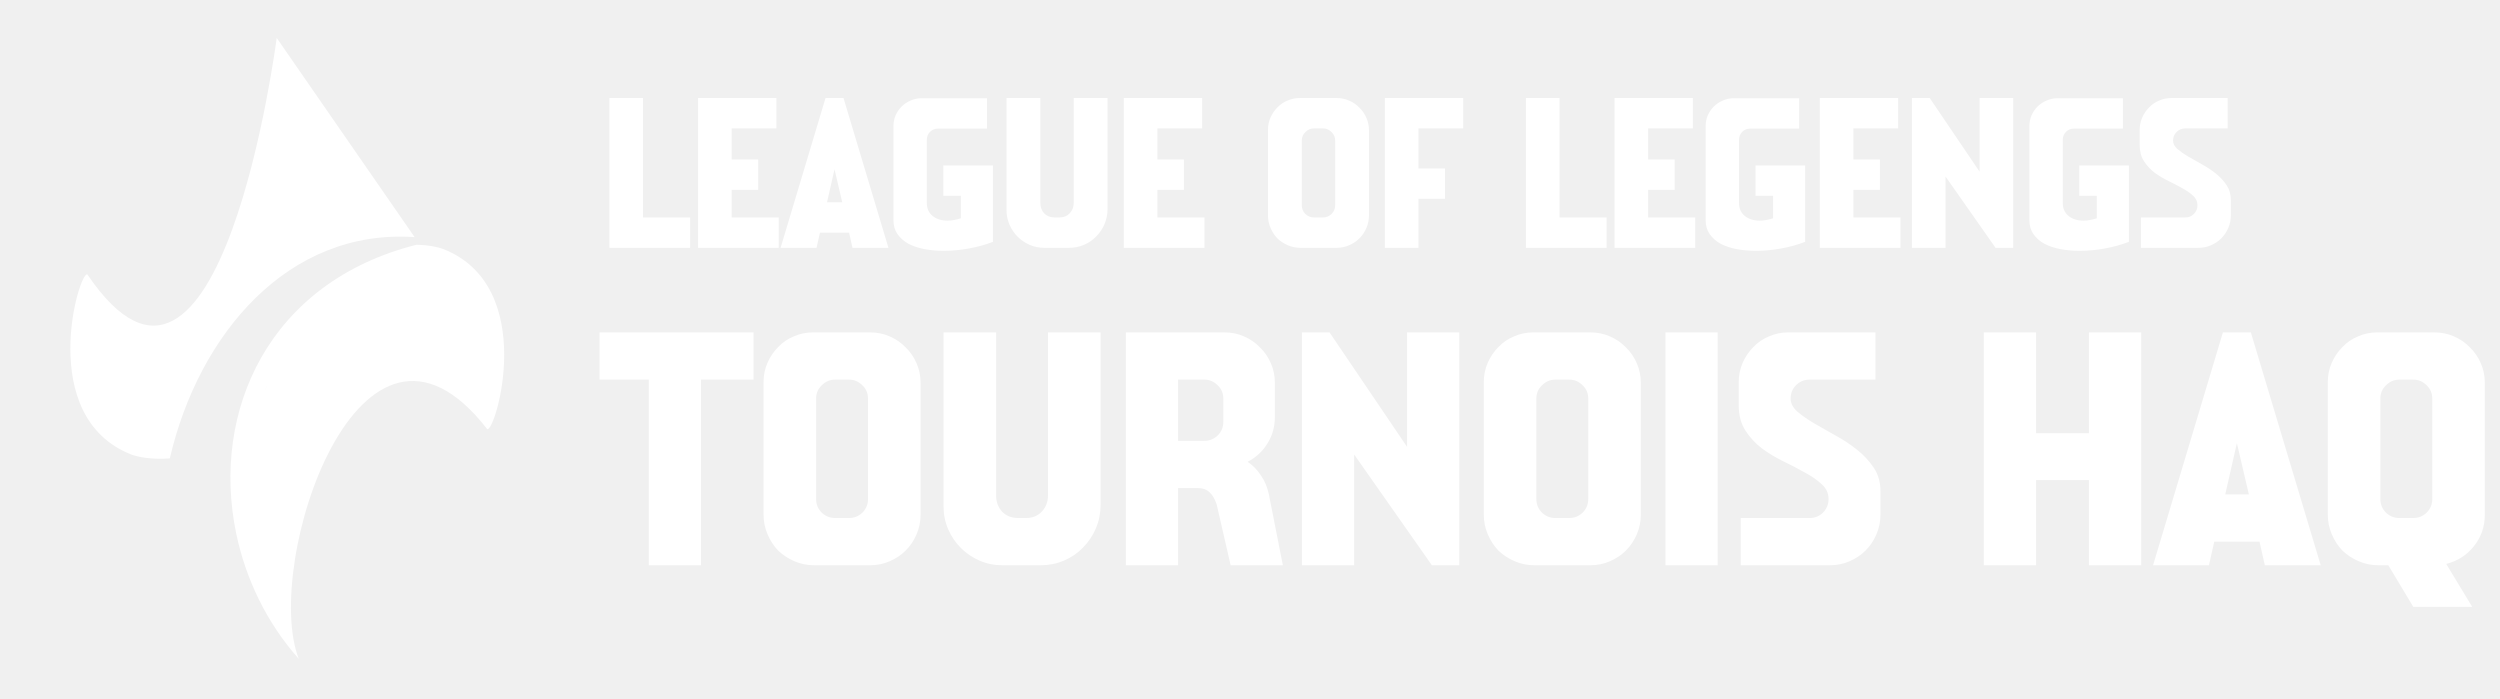
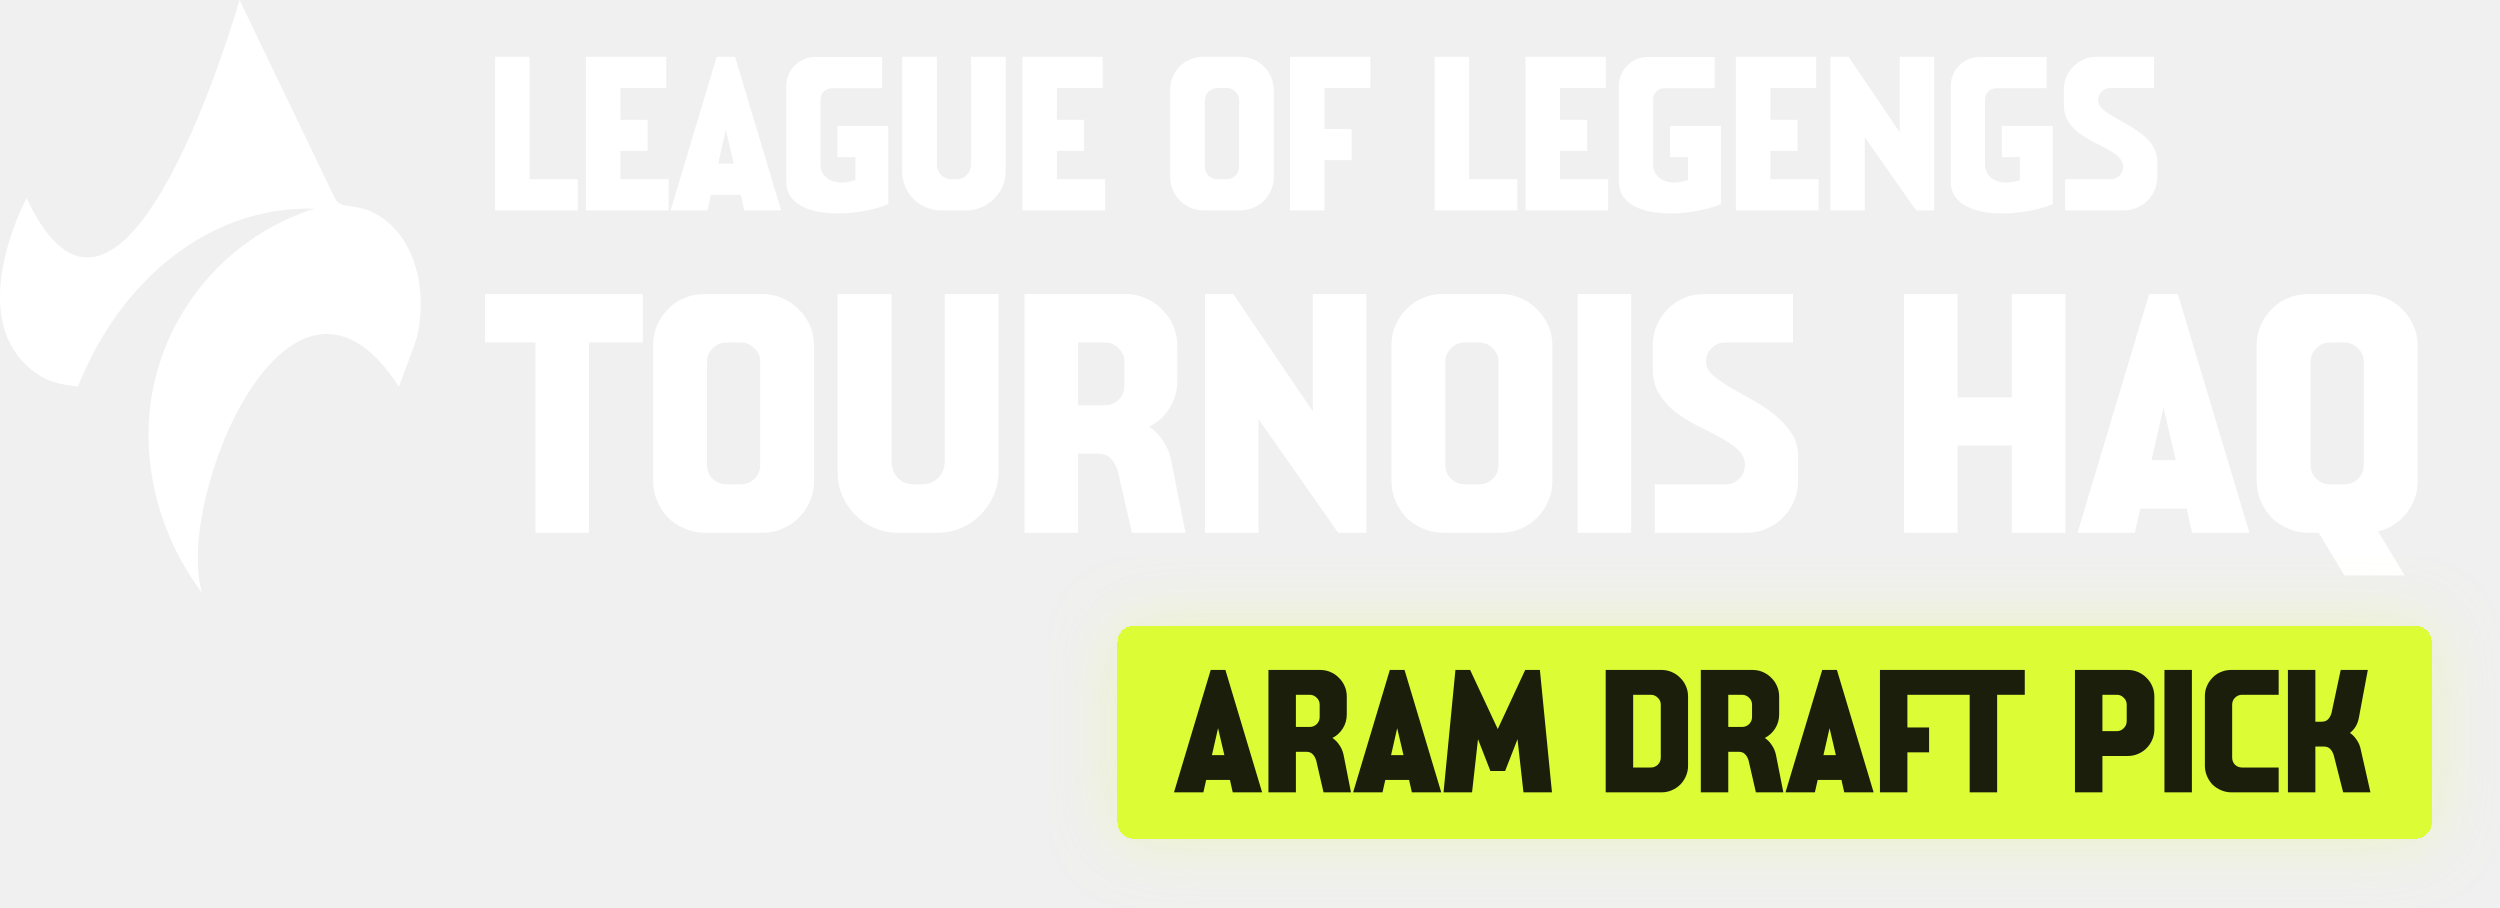
- <svg xmlns="http://www.w3.org/2000/svg" width="938" height="262" viewBox="0 0 938 262" fill="none">
-   <path d="M155.57 88.975L103.82 14.225C103.82 14.225 82.812 176.762 32.759 102.945C29.634 101.746 13.444 156.356 49.195 170.508C51.592 171.451 56.954 172.519 63.72 171.985C74.523 125.377 108.125 85.688 155.587 88.971L155.57 88.975Z" fill="white" />
-   <path d="M166.375 93.464C164.53 92.733 160.904 91.921 156.245 91.836C100.893 105.821 79.095 154.204 88.618 200.141C92.143 217.125 100.076 233.739 112.091 247.187C98.31 211.76 135.164 99.539 182.811 161.027C185.936 162.226 202.126 107.615 166.375 93.464ZM99.082 146.866C99.624 145.946 100.139 144.997 100.65 144.032C100.144 145.014 99.628 145.963 99.082 146.866ZM100.985 143.365C101.286 142.78 101.566 142.183 101.862 141.58C101.587 142.195 101.286 142.78 100.985 143.365ZM108.598 125.343C108.895 124.74 109.17 124.126 109.476 123.558C109.175 124.143 108.895 124.74 108.598 125.343ZM109.811 122.891C110.317 121.909 110.854 120.972 111.374 120.04C110.849 120.955 110.317 121.909 109.811 122.891Z" fill="white" />
-   <path d="M241.264 81.585H258.93V92.988H228.656V36.778H241.264V81.585ZM274.513 81.585H292.18V92.988H261.906V36.778H291.296V48.18H274.513V59.824H284.471V71.227H274.513V81.585ZM316.484 36.778L333.347 92.988H319.856L318.572 87.287H307.651L306.366 92.988H292.875L309.739 36.778H316.484ZM316.002 75.884L313.111 63.518L310.301 75.884H316.002ZM353.929 73.475V62.072H372.558V90.74C369.775 91.811 366.777 92.64 363.565 93.229C360.353 93.818 357.194 94.112 354.089 94.112C351.573 94.112 349.164 93.898 346.862 93.47C344.614 93.042 342.606 92.373 340.839 91.463C339.126 90.499 337.761 89.294 336.744 87.849C335.727 86.404 335.218 84.637 335.218 82.549V47.377C335.218 45.932 335.486 44.567 336.021 43.282C336.61 41.997 337.36 40.9 338.27 39.99C339.233 39.026 340.358 38.276 341.643 37.741C342.927 37.152 344.292 36.858 345.738 36.858H370.31V48.261H351.921C350.743 48.261 349.753 48.662 348.95 49.465C348.147 50.268 347.745 51.258 347.745 52.436V76.125C347.745 78.213 348.468 79.846 349.914 81.023C351.359 82.201 353.233 82.79 355.535 82.79C356.98 82.79 358.64 82.496 360.513 81.907V73.475H353.929ZM402.858 36.778H415.545V78.454C415.545 80.434 415.17 82.308 414.421 84.075C413.672 85.841 412.628 87.394 411.289 88.732C410.004 90.071 408.479 91.115 406.712 91.864C404.945 92.614 403.072 92.988 401.091 92.988H391.856C389.876 92.988 388.029 92.614 386.316 91.864C384.603 91.115 383.104 90.097 381.819 88.813C380.534 87.528 379.517 86.029 378.767 84.316C378.018 82.603 377.643 80.756 377.643 78.775V36.778H390.331V76.125C390.331 77.677 390.812 78.989 391.776 80.06C392.793 81.077 394.078 81.585 395.631 81.585H397.558C399.11 81.585 400.368 81.077 401.332 80.06C402.349 78.989 402.858 77.677 402.858 76.125V36.778ZM434.253 81.585H451.919V92.988H421.646V36.778H451.036V48.18H434.253V59.824H444.21V71.227H434.253V81.585ZM501.438 36.778C503.151 36.778 504.73 37.099 506.176 37.741C507.675 38.383 508.959 39.267 510.03 40.391C511.154 41.462 512.038 42.747 512.68 44.245C513.322 45.691 513.644 47.27 513.644 48.983V80.782C513.644 82.442 513.322 84.021 512.68 85.52C512.038 87.019 511.154 88.331 510.03 89.455C508.959 90.526 507.675 91.382 506.176 92.025C504.73 92.667 503.151 92.988 501.438 92.988H487.947C486.288 92.988 484.709 92.667 483.21 92.025C481.711 91.382 480.399 90.526 479.275 89.455C478.204 88.331 477.348 87.019 476.705 85.52C476.063 84.021 475.742 82.442 475.742 80.782V48.742C475.742 47.083 476.063 45.53 476.705 44.085C477.348 42.639 478.204 41.382 479.275 40.311C480.345 39.187 481.604 38.33 483.049 37.741C484.494 37.099 486.047 36.778 487.706 36.778H501.438ZM500.956 52.757C500.956 51.473 500.501 50.402 499.591 49.545C498.681 48.635 497.61 48.18 496.379 48.18H493.006C491.775 48.18 490.704 48.635 489.794 49.545C488.884 50.402 488.429 51.473 488.429 52.757V77.008C488.429 78.293 488.884 79.391 489.794 80.301C490.704 81.157 491.775 81.585 493.006 81.585H496.379C497.61 81.585 498.681 81.157 499.591 80.301C500.501 79.391 500.956 78.293 500.956 77.008V52.757ZM519.591 36.778H548.981V48.18H532.198V63.197H542.156V74.599H532.198V92.988H519.591V36.778ZM585.131 81.585H602.797V92.988H572.524V36.778H585.131V81.585ZM618.381 81.585H636.047V92.988H605.773V36.778H635.164V48.18H618.381V59.824H628.338V71.227H618.381V81.585ZM658.665 73.475V62.072H677.295V90.74C674.511 91.811 671.513 92.64 668.301 93.229C665.089 93.818 661.93 94.112 658.825 94.112C656.309 94.112 653.9 93.898 651.598 93.47C649.35 93.042 647.342 92.373 645.576 91.463C643.863 90.499 642.498 89.294 641.48 87.849C640.463 86.404 639.955 84.637 639.955 82.549V47.377C639.955 45.932 640.222 44.567 640.758 43.282C641.347 41.997 642.096 40.9 643.006 39.99C643.97 39.026 645.094 38.276 646.379 37.741C647.664 37.152 649.029 36.858 650.474 36.858H675.046V48.261H656.657C655.48 48.261 654.489 48.662 653.686 49.465C652.883 50.268 652.482 51.258 652.482 52.436V76.125C652.482 78.213 653.204 79.846 654.65 81.023C656.095 82.201 657.969 82.79 660.271 82.79C661.716 82.79 663.376 82.496 665.25 81.907V73.475H658.665ZM695.388 81.585H713.054V92.988H682.781V36.778H712.171V48.18H695.388V59.824H705.346V71.227H695.388V81.585ZM742.739 36.778H755.346V92.988H748.681V92.908L729.971 66.248V92.988H717.364V36.778H724.029L742.739 64.401V36.778ZM780.136 73.475V62.072H798.766V90.74C795.982 91.811 792.984 92.64 789.772 93.229C786.56 93.818 783.402 94.112 780.297 94.112C777.78 94.112 775.371 93.898 773.069 93.47C770.821 93.042 768.814 92.373 767.047 91.463C765.334 90.499 763.969 89.294 762.952 87.849C761.934 86.404 761.426 84.637 761.426 82.549V47.377C761.426 45.932 761.694 44.567 762.229 43.282C762.818 41.997 763.567 40.9 764.477 39.99C765.441 39.026 766.565 38.276 767.85 37.741C769.135 37.152 770.5 36.858 771.945 36.858H796.517V48.261H778.128C776.951 48.261 775.96 48.662 775.157 49.465C774.354 50.268 773.953 51.258 773.953 52.436V76.125C773.953 78.213 774.676 79.846 776.121 81.023C777.566 82.201 779.44 82.79 781.742 82.79C783.187 82.79 784.847 82.496 786.721 81.907V73.475H780.136ZM815.334 52.757C815.334 53.882 815.869 54.926 816.94 55.889C818.01 56.799 819.349 57.736 820.955 58.7C822.561 59.61 824.301 60.6 826.174 61.671C828.048 62.688 829.788 63.839 831.394 65.124C833 66.409 834.338 67.854 835.409 69.46C836.48 71.066 837.015 72.94 837.015 75.081V80.782C837.015 82.442 836.694 84.021 836.051 85.52C835.409 87.019 834.526 88.331 833.401 89.455C832.331 90.526 831.046 91.382 829.547 92.025C828.101 92.667 826.522 92.988 824.809 92.988H803.288V81.585H819.911C821.196 81.585 822.266 81.157 823.123 80.301C824.033 79.391 824.488 78.293 824.488 77.008C824.488 75.617 823.953 74.439 822.882 73.475C821.811 72.458 820.473 71.521 818.867 70.665C817.261 69.754 815.521 68.844 813.647 67.934C811.774 67.024 810.034 65.98 808.428 64.803C806.822 63.571 805.483 62.126 804.413 60.466C803.342 58.807 802.807 56.773 802.807 54.364V48.742C802.807 47.083 803.128 45.53 803.77 44.085C804.413 42.639 805.269 41.382 806.34 40.311C807.411 39.187 808.669 38.33 810.114 37.741C811.559 37.099 813.112 36.778 814.771 36.778H835.81V48.18H819.911C818.626 48.18 817.528 48.635 816.618 49.545C815.762 50.402 815.334 51.473 815.334 52.757Z" fill="white" />
-   <path d="M224.945 124.712H282.735V142.436H263.014V212.084H243.418V142.436H224.945V124.712ZM326.428 124.712C329.091 124.712 331.545 125.212 333.792 126.21C336.122 127.209 338.119 128.582 339.783 130.329C341.531 131.993 342.904 133.99 343.902 136.32C344.901 138.567 345.4 141.022 345.4 143.684V193.112C345.4 195.691 344.901 198.146 343.902 200.476C342.904 202.806 341.531 204.845 339.783 206.592C338.119 208.256 336.122 209.588 333.792 210.586C331.545 211.585 329.091 212.084 326.428 212.084H305.459C302.879 212.084 300.424 211.585 298.094 210.586C295.765 209.588 293.726 208.256 291.978 206.592C290.314 204.845 288.983 202.806 287.984 200.476C286.986 198.146 286.487 195.691 286.487 193.112V143.31C286.487 140.73 286.986 138.317 287.984 136.071C288.983 133.824 290.314 131.868 291.978 130.204C293.643 128.457 295.598 127.125 297.845 126.21C300.092 125.212 302.505 124.712 305.084 124.712H326.428ZM325.679 149.551C325.679 147.554 324.972 145.89 323.557 144.558C322.142 143.144 320.478 142.436 318.564 142.436H313.322C311.408 142.436 309.744 143.144 308.329 144.558C306.915 145.89 306.208 147.554 306.208 149.551V187.245C306.208 189.243 306.915 190.948 308.329 192.363C309.744 193.694 311.408 194.36 313.322 194.36H318.564C320.478 194.36 322.142 193.694 323.557 192.363C324.972 190.948 325.679 189.243 325.679 187.245V149.551ZM393.213 124.712H412.934V189.492C412.934 192.571 412.351 195.483 411.186 198.229C410.021 200.975 408.399 203.388 406.318 205.469C404.321 207.549 401.95 209.172 399.204 210.337C396.458 211.502 393.545 212.084 390.467 212.084H376.113C373.034 212.084 370.163 211.502 367.5 210.337C364.838 209.172 362.508 207.591 360.511 205.594C358.514 203.596 356.933 201.267 355.768 198.604C354.603 195.941 354.02 193.07 354.02 189.991V124.712H373.741V185.872C373.741 188.286 374.49 190.324 375.988 191.988C377.569 193.57 379.566 194.36 381.979 194.36H384.975C387.388 194.36 389.343 193.57 390.841 191.988C392.422 190.324 393.213 188.286 393.213 185.872V124.712ZM468.099 173.266C470.096 174.597 471.76 176.303 473.091 178.383C474.506 180.381 475.505 182.752 476.087 185.498L481.329 212.084H461.733L456.491 189.243C455.825 187.245 454.951 185.748 453.87 184.749C452.788 183.667 451.29 183.127 449.376 183.127H442.012V212.084H422.416V124.712H459.362C462.024 124.712 464.479 125.212 466.726 126.21C469.056 127.209 471.053 128.582 472.717 130.329C474.464 131.993 475.837 133.99 476.836 136.32C477.834 138.567 478.334 141.022 478.334 143.684V156.416C478.334 160.16 477.377 163.53 475.463 166.526C473.632 169.438 471.178 171.685 468.099 173.266ZM458.987 149.551C458.987 147.554 458.28 145.89 456.865 144.558C455.451 143.144 453.786 142.436 451.873 142.436H442.012V165.403H451.873C453.786 165.403 455.451 164.737 456.865 163.405C458.28 161.991 458.987 160.285 458.987 158.288V149.551ZM527.923 124.712H547.519V212.084H537.159V211.959L508.077 170.52V212.084H488.481V124.712H498.841L527.923 167.649V124.712ZM596.661 124.712C599.324 124.712 601.778 125.212 604.025 126.21C606.355 127.209 608.352 128.582 610.016 130.329C611.764 131.993 613.137 133.99 614.135 136.32C615.134 138.567 615.633 141.022 615.633 143.684V193.112C615.633 195.691 615.134 198.146 614.135 200.476C613.137 202.806 611.764 204.845 610.016 206.592C608.352 208.256 606.355 209.588 604.025 210.586C601.778 211.585 599.324 212.084 596.661 212.084H575.692C573.112 212.084 570.657 211.585 568.327 210.586C565.998 209.588 563.959 208.256 562.211 206.592C560.547 204.845 559.216 202.806 558.217 200.476C557.219 198.146 556.72 195.691 556.72 193.112V143.31C556.72 140.73 557.219 138.317 558.217 136.071C559.216 133.824 560.547 131.868 562.211 130.204C563.876 128.457 565.831 127.125 568.078 126.21C570.325 125.212 572.738 124.712 575.317 124.712H596.661ZM595.912 149.551C595.912 147.554 595.205 145.89 593.79 144.558C592.376 143.144 590.711 142.436 588.797 142.436H583.555C581.641 142.436 579.977 143.144 578.562 144.558C577.148 145.89 576.441 147.554 576.441 149.551V187.245C576.441 189.243 577.148 190.948 578.562 192.363C579.977 193.694 581.641 194.36 583.555 194.36H588.797C590.711 194.36 592.376 193.694 593.79 192.363C595.205 190.948 595.912 189.243 595.912 187.245V149.551ZM624.877 212.084V124.712H644.473V212.084H624.877ZM671.843 149.551C671.843 151.298 672.676 152.921 674.34 154.419C676.004 155.833 678.084 157.289 680.581 158.787C683.077 160.202 685.781 161.741 688.694 163.405C691.606 164.986 694.31 166.776 696.807 168.773C699.303 170.77 701.383 173.016 703.048 175.513C704.712 178.009 705.544 180.921 705.544 184.25V193.112C705.544 195.691 705.045 198.146 704.046 200.476C703.048 202.806 701.675 204.845 699.927 206.592C698.263 208.256 696.266 209.588 693.936 210.586C691.689 211.585 689.235 212.084 686.572 212.084H653.121V194.36H678.958C680.955 194.36 682.619 193.694 683.951 192.363C685.365 190.948 686.073 189.243 686.073 187.245C686.073 185.082 685.24 183.251 683.576 181.754C681.912 180.173 679.832 178.716 677.335 177.385C674.839 175.97 672.135 174.556 669.222 173.141C666.31 171.727 663.606 170.104 661.109 168.273C658.613 166.359 656.533 164.113 654.868 161.533C653.204 158.954 652.372 155.792 652.372 152.047V143.31C652.372 140.73 652.871 138.317 653.87 136.071C654.868 133.824 656.2 131.868 657.864 130.204C659.528 128.457 661.484 127.125 663.73 126.21C665.977 125.212 668.39 124.712 670.97 124.712H703.672V142.436H678.958C676.961 142.436 675.255 143.144 673.841 144.558C672.509 145.89 671.843 147.554 671.843 149.551ZM783.773 124.712H803.369V212.084H783.773V180.131H763.927V212.084H744.331V124.712H763.927V162.532H783.773V124.712ZM844.522 124.712L870.734 212.084H849.765L847.768 203.222H830.793L828.796 212.084H807.826L834.038 124.712H844.522ZM843.774 185.498L839.28 166.276L834.912 185.498H843.774ZM913.335 124.712C915.997 124.712 918.452 125.212 920.699 126.21C923.029 127.209 925.026 128.582 926.69 130.329C928.437 131.993 929.81 133.99 930.809 136.32C931.807 138.567 932.307 141.022 932.307 143.684V193.112C932.307 197.605 930.934 201.558 928.188 204.969C925.525 208.298 922.072 210.503 917.828 211.585L927.564 227.686H905.471L896.11 212.084H892.365C889.786 212.084 887.331 211.585 885.001 210.586C882.671 209.588 880.633 208.256 878.885 206.592C877.221 204.845 875.89 202.806 874.891 200.476C873.892 198.146 873.393 195.691 873.393 193.112V143.31C873.393 140.73 873.892 138.317 874.891 136.071C875.89 133.824 877.221 131.868 878.885 130.204C880.549 128.457 882.505 127.125 884.752 126.21C886.998 125.212 889.411 124.712 891.991 124.712H913.335ZM912.586 149.551C912.586 147.554 911.878 145.89 910.464 144.558C909.049 143.144 907.385 142.436 905.471 142.436H900.229C898.315 142.436 896.651 143.144 895.236 144.558C893.822 145.89 893.114 147.554 893.114 149.551V187.245C893.114 189.243 893.822 190.948 895.236 192.363C896.651 193.694 898.315 194.36 900.229 194.36H905.471C907.385 194.36 909.049 193.694 910.464 192.363C911.878 190.948 912.586 189.243 912.586 187.245V149.551Z" fill="white" />
+ <svg xmlns="http://www.w3.org/2000/svg" width="915" height="332" viewBox="0 0 915 332" fill="none">
+   <path d="M152.62 99.651C150.283 90.048 144.831 81.47 135.407 77.201C133.327 76.264 129.147 75.574 126.396 75.219C124.7 74.992 123.231 73.927 122.492 72.399L87.672 0C87.672 0 45.507 148.712 9.73 72.507C9.73 72.507 -15.557 119.558 15.399 137.975C17.469 139.208 22.27 140.982 28.57 141.466C43.782 102.777 76.66 75.189 115.039 76.402C112.496 77.151 110.021 78.098 107.586 79.133C81.826 90.077 62.739 112.547 56.469 140.105C50.416 166.686 57.692 195.348 73.929 217C63.715 182.57 106.216 79.892 145.985 141.515C145.985 141.515 152.097 125.601 152.718 122.861C154.375 115.564 154.503 107.272 152.649 99.641H152.63L152.62 99.651Z" fill="white" />
+   <path d="M193.819 20.789V65.597H211.486V77H181.212V20.789H193.819ZM227.069 55.238V65.597H244.735V77H214.462V20.789H243.852V32.192H227.069V43.836H237.026V55.238H227.069ZM262.294 20.789H269.039L285.903 77H272.412L271.127 71.299H260.206L258.922 77H245.431L262.294 20.789ZM262.856 59.896H268.558L265.667 47.529L262.856 59.896ZM313.069 57.487H306.484V46.084H325.114V74.752C319.573 76.92 312.828 78.124 306.645 78.124C296.527 78.124 287.774 74.832 287.774 66.561V31.389C287.774 25.607 292.512 20.869 298.294 20.869H322.866V32.272H304.477C302.148 32.272 300.301 34.119 300.301 36.448V60.137C300.301 64.312 303.593 66.802 308.09 66.802C309.616 66.802 311.302 66.481 313.069 65.918V57.487ZM355.413 60.137V20.789H368.101V62.465C368.101 70.496 361.597 77 353.647 77H344.412C336.543 77 330.199 70.656 330.199 62.787V20.789H342.886V60.137C342.886 63.188 345.135 65.597 348.186 65.597H350.113C353.165 65.597 355.413 63.188 355.413 60.137ZM386.809 55.238V65.597H404.475V77H374.201V20.789H403.591V32.192H386.809V43.836H396.766V55.238H386.809ZM453.994 20.789C460.739 20.789 466.199 26.25 466.199 32.995V64.794C466.199 71.54 460.739 77 453.994 77H440.503C433.758 77 428.297 71.54 428.297 64.794V32.754C428.297 26.169 433.677 20.789 440.262 20.789H453.994ZM453.512 61.02V36.769C453.512 34.2 451.424 32.192 448.935 32.192H445.562C443.073 32.192 440.985 34.2 440.985 36.769V61.02C440.985 63.59 443.073 65.597 445.562 65.597H448.935C451.424 65.597 453.512 63.59 453.512 61.02ZM472.147 77V20.789H501.537V32.192H484.754V47.208H494.711V58.611H484.754V77H472.147ZM537.687 20.789V65.597H555.353V77H525.079V20.789H537.687ZM570.936 55.238V65.597H588.603V77H558.329V20.789H587.719V32.192H570.936V43.836H580.894V55.238H570.936ZM617.805 57.487H611.221V46.084H629.85V74.752C624.31 76.92 617.564 78.124 611.381 78.124C601.263 78.124 592.51 74.832 592.51 66.561V31.389C592.51 25.607 597.248 20.869 603.03 20.869H627.602V32.272H609.213C606.884 32.272 605.037 34.119 605.037 36.448V60.137C605.037 64.312 608.33 66.802 612.827 66.802C614.352 66.802 616.039 66.481 617.805 65.918V57.487ZM647.944 55.238V65.597H665.61V77H635.337V20.789H664.727V32.192H647.944V43.836H657.901V55.238H647.944ZM695.295 48.413V20.789H707.902V77H701.237V76.92L682.527 50.26V77H669.919V20.789H676.584L695.295 48.413ZM739.276 57.487H732.692V46.084H751.321V74.752C745.781 76.92 739.035 78.124 732.852 78.124C722.734 78.124 713.981 74.832 713.981 66.561V31.389C713.981 25.607 718.719 20.869 724.501 20.869H749.073V32.272H730.684C728.355 32.272 726.508 34.119 726.508 36.448V60.137C726.508 64.312 729.801 66.802 734.298 66.802C735.823 66.802 737.51 66.481 739.276 65.918V57.487ZM767.889 36.769C767.889 43.434 789.571 46.325 789.571 59.093V64.794C789.571 71.54 784.11 77 777.365 77H755.844V65.597H772.466C775.036 65.597 777.044 63.59 777.044 61.02C777.044 52.749 755.362 52.669 755.362 38.375V32.754C755.362 26.169 760.742 20.789 767.327 20.789H788.366V32.192H772.466C769.897 32.192 767.889 34.2 767.889 36.769Z" fill="white" />
+   <path d="M177.501 107.628H235.291V125.352H215.57V195H195.974V125.352H177.501V107.628ZM278.984 107.628C281.646 107.628 284.101 108.128 286.348 109.126C288.678 110.125 290.675 111.498 292.339 113.245C294.086 114.909 295.459 116.906 296.458 119.236C297.456 121.483 297.956 123.938 297.956 126.6V176.028C297.956 178.607 297.456 181.062 296.458 183.392C295.459 185.722 294.086 187.761 292.339 189.508C290.675 191.172 288.678 192.504 286.348 193.502C284.101 194.501 281.646 195 278.984 195H258.014C255.435 195 252.98 194.501 250.65 193.502C248.32 192.504 246.282 191.172 244.534 189.508C242.87 187.761 241.539 185.722 240.54 183.392C239.541 181.062 239.042 178.607 239.042 176.028V126.226C239.042 123.646 239.541 121.233 240.54 118.987C241.539 116.74 242.87 114.784 244.534 113.12C246.198 111.373 248.154 110.041 250.401 109.126C252.647 108.128 255.06 107.628 257.64 107.628H278.984ZM278.235 132.467C278.235 130.47 277.527 128.806 276.113 127.474C274.698 126.06 273.034 125.352 271.12 125.352H265.878C263.964 125.352 262.3 126.06 260.885 127.474C259.471 128.806 258.763 130.47 258.763 132.467V170.161C258.763 172.159 259.471 173.864 260.885 175.279C262.3 176.61 263.964 177.276 265.878 177.276H271.12C273.034 177.276 274.698 176.61 276.113 175.279C277.527 173.864 278.235 172.159 278.235 170.161V132.467ZM345.768 107.628H365.489V172.408C365.489 175.487 364.907 178.399 363.742 181.145C362.577 183.891 360.954 186.304 358.874 188.385C356.877 190.465 354.505 192.088 351.759 193.253C349.014 194.418 346.101 195 343.022 195H328.668C325.59 195 322.719 194.418 320.056 193.253C317.393 192.088 315.063 190.507 313.066 188.51C311.069 186.512 309.488 184.183 308.323 181.52C307.158 178.857 306.576 175.986 306.576 172.907V107.628H326.297V168.788C326.297 171.202 327.046 173.24 328.544 174.905C330.125 176.486 332.122 177.276 334.535 177.276H337.53C339.943 177.276 341.899 176.486 343.397 174.905C344.978 173.24 345.768 171.202 345.768 168.788V107.628ZM420.654 156.182C422.651 157.513 424.316 159.219 425.647 161.299C427.062 163.297 428.06 165.668 428.643 168.414L433.885 195H414.289L409.046 172.159C408.381 170.161 407.507 168.664 406.425 167.665C405.344 166.583 403.846 166.043 401.932 166.043H394.568V195H374.971V107.628H411.917C414.58 107.628 417.035 108.128 419.281 109.126C421.611 110.125 423.608 111.498 425.273 113.245C427.02 114.909 428.393 116.906 429.392 119.236C430.39 121.483 430.889 123.938 430.889 126.6V139.332C430.889 143.076 429.932 146.446 428.019 149.442C426.188 152.354 423.733 154.601 420.654 156.182ZM411.543 132.467C411.543 130.47 410.835 128.806 409.421 127.474C408.006 126.06 406.342 125.352 404.428 125.352H394.568V148.319H404.428C406.342 148.319 408.006 147.653 409.421 146.321C410.835 144.907 411.543 143.201 411.543 141.204V132.467ZM480.479 107.628H500.075V195H489.715V194.875L460.633 153.436V195H441.037V107.628H451.396L480.479 150.565V107.628ZM549.217 107.628C551.879 107.628 554.334 108.128 556.581 109.126C558.911 110.125 560.908 111.498 562.572 113.245C564.319 114.909 565.692 116.906 566.691 119.236C567.689 121.483 568.189 123.938 568.189 126.6V176.028C568.189 178.607 567.689 181.062 566.691 183.392C565.692 185.722 564.319 187.761 562.572 189.508C560.908 191.172 558.911 192.504 556.581 193.502C554.334 194.501 551.879 195 549.217 195H528.247C525.668 195 523.213 194.501 520.883 193.502C518.553 192.504 516.515 191.172 514.767 189.508C513.103 187.761 511.772 185.722 510.773 183.392C509.774 181.062 509.275 178.607 509.275 176.028V126.226C509.275 123.646 509.774 121.233 510.773 118.987C511.772 116.74 513.103 114.784 514.767 113.12C516.431 111.373 518.387 110.041 520.634 109.126C522.88 108.128 525.293 107.628 527.873 107.628H549.217ZM548.468 132.467C548.468 130.47 547.76 128.806 546.346 127.474C544.931 126.06 543.267 125.352 541.353 125.352H536.111C534.197 125.352 532.533 126.06 531.118 127.474C529.704 128.806 528.996 130.47 528.996 132.467V170.161C528.996 172.159 529.704 173.864 531.118 175.279C532.533 176.61 534.197 177.276 536.111 177.276H541.353C543.267 177.276 544.931 176.61 546.346 175.279C547.76 173.864 548.468 172.159 548.468 170.161V132.467ZM577.433 195V107.628H597.029V195H577.433ZM624.399 132.467C624.399 134.214 625.231 135.837 626.895 137.335C628.56 138.749 630.64 140.205 633.136 141.703C635.633 143.118 638.337 144.657 641.249 146.321C644.162 147.902 646.866 149.692 649.362 151.689C651.859 153.686 653.939 155.932 655.603 158.429C657.268 160.925 658.1 163.837 658.1 167.166V176.028C658.1 178.607 657.6 181.062 656.602 183.392C655.603 185.722 654.23 187.761 652.483 189.508C650.819 191.172 648.822 192.504 646.492 193.502C644.245 194.501 641.79 195 639.127 195H605.677V177.276H631.514C633.511 177.276 635.175 176.61 636.506 175.279C637.921 173.864 638.628 172.159 638.628 170.161C638.628 167.998 637.796 166.167 636.132 164.67C634.468 163.089 632.387 161.632 629.891 160.301C627.395 158.886 624.69 157.472 621.778 156.057C618.866 154.643 616.161 153.02 613.665 151.189C611.169 149.275 609.088 147.029 607.424 144.449C605.76 141.87 604.928 138.708 604.928 134.963V126.226C604.928 123.646 605.427 121.233 606.426 118.987C607.424 116.74 608.755 114.784 610.42 113.12C612.084 111.373 614.039 110.041 616.286 109.126C618.533 108.128 620.946 107.628 623.525 107.628H656.227V125.352H631.514C629.517 125.352 627.811 126.06 626.396 127.474C625.065 128.806 624.399 130.47 624.399 132.467ZM736.328 107.628H755.925V195H736.328V163.047H716.483V195H696.886V107.628H716.483V145.448H736.328V107.628ZM797.078 107.628L823.29 195H802.32L800.323 186.138H783.348L781.351 195H760.382L786.594 107.628H797.078ZM796.329 168.414L791.836 149.192L787.467 168.414H796.329ZM865.89 107.628C868.553 107.628 871.008 108.128 873.254 109.126C875.584 110.125 877.581 111.498 879.246 113.245C880.993 114.909 882.366 116.906 883.365 119.236C884.363 121.483 884.862 123.938 884.862 126.6V176.028C884.862 180.521 883.489 184.474 880.743 187.885C878.081 191.214 874.627 193.419 870.384 194.501L880.119 210.602H858.027L848.665 195H844.921C842.341 195 839.887 194.501 837.557 193.502C835.227 192.504 833.188 191.172 831.441 189.508C829.777 187.761 828.445 185.722 827.447 183.392C826.448 181.062 825.949 178.607 825.949 176.028V126.226C825.949 123.646 826.448 121.233 827.447 118.987C828.445 116.74 829.777 114.784 831.441 113.12C833.105 111.373 835.06 110.041 837.307 109.126C839.554 108.128 841.967 107.628 844.547 107.628H865.89ZM865.141 132.467C865.141 130.47 864.434 128.806 863.019 127.474C861.605 126.06 859.941 125.352 858.027 125.352H852.784C850.871 125.352 849.206 126.06 847.792 127.474C846.377 128.806 845.67 130.47 845.67 132.467V170.161C845.67 172.159 846.377 173.864 847.792 175.279C849.206 176.61 850.871 177.276 852.784 177.276H858.027C859.941 177.276 861.605 176.61 863.019 175.279C864.434 173.864 865.141 172.159 865.141 170.161V132.467Z" fill="white" />
+   <g filter="url(#filter0_d_932_19)">
+     <rect x="409" y="229" width="481" height="78" rx="6" fill="#DCFC35" shape-rendering="crispEdges" />
+     <path d="M448.496 245.2L461.936 290H451.184L450.16 285.456H441.456L440.432 290H429.68L443.12 245.2H448.496ZM448.112 276.368L445.808 266.512L443.568 276.368H448.112ZM487.672 270.096C488.696 270.779 489.549 271.653 490.232 272.72C490.957 273.744 491.469 274.96 491.768 276.368L494.456 290H484.408L481.72 278.288C481.378 277.264 480.93 276.496 480.376 275.984C479.821 275.429 479.053 275.152 478.072 275.152H474.296V290H464.248V245.2H483.192C484.557 245.2 485.816 245.456 486.968 245.968C488.162 246.48 489.186 247.184 490.04 248.08C490.936 248.933 491.64 249.957 492.152 251.152C492.664 252.304 492.92 253.563 492.92 254.928V261.456C492.92 263.376 492.429 265.104 491.448 266.64C490.509 268.133 489.25 269.285 487.672 270.096ZM483 257.936C483 256.912 482.637 256.059 481.912 255.376C481.186 254.651 480.333 254.288 479.352 254.288H474.296V266.064H479.352C480.333 266.064 481.186 265.723 481.912 265.04C482.637 264.315 483 263.44 483 262.416V257.936ZM514.059 245.2L527.499 290H516.747L515.723 285.456H507.019L505.995 290H495.242L508.683 245.2H514.059ZM513.675 276.368L511.371 266.512L509.131 276.368H513.675ZM563.602 245.2L568.018 290H557.586L555.41 270.544L550.866 282.192H545.49L540.946 270.544L538.77 290H528.338L532.69 245.2H538.066L548.178 266.832L558.226 245.2H563.602ZM608.101 245.2C609.466 245.2 610.725 245.456 611.877 245.968C613.072 246.48 614.096 247.184 614.949 248.08C615.845 248.933 616.549 249.957 617.061 251.152C617.573 252.304 617.829 253.563 617.829 254.928V280.272C617.829 281.595 617.573 282.853 617.061 284.048C616.549 285.243 615.845 286.288 614.949 287.184C614.096 288.037 613.072 288.72 611.877 289.232C610.725 289.744 609.466 290 608.101 290H587.685V245.2H608.101ZM607.845 257.936C607.845 256.912 607.482 256.059 606.757 255.376C606.032 254.651 605.178 254.288 604.197 254.288H597.733V280.912H604.197C605.178 280.912 606.032 280.571 606.757 279.888C607.482 279.163 607.845 278.288 607.845 277.264V257.936ZM645.922 270.096C646.946 270.779 647.799 271.653 648.482 272.72C649.207 273.744 649.719 274.96 650.018 276.368L652.706 290H642.658L639.97 278.288C639.628 277.264 639.18 276.496 638.626 275.984C638.071 275.429 637.303 275.152 636.322 275.152H632.546V290H622.498V245.2H641.442C642.807 245.2 644.066 245.456 645.218 245.968C646.412 246.48 647.436 247.184 648.29 248.08C649.186 248.933 649.89 249.957 650.402 251.152C650.914 252.304 651.17 253.563 651.17 254.928V261.456C651.17 263.376 650.679 265.104 649.698 266.64C648.759 268.133 647.5 269.285 645.922 270.096ZM641.25 257.936C641.25 256.912 640.887 256.059 640.162 255.376C639.436 254.651 638.583 254.288 637.602 254.288H632.546V266.064H637.602C638.583 266.064 639.436 265.723 640.162 265.04C640.887 264.315 641.25 263.44 641.25 262.416V257.936ZM672.309 245.2L685.749 290H674.997L673.973 285.456H665.269L664.245 290H653.492L666.933 245.2H672.309ZM671.925 276.368L669.621 266.512L667.381 276.368H671.925ZM688.06 245.2H711.484V254.288H698.108V266.256H706.044V275.344H698.108V290H688.06V245.2ZM711.431 245.2H741.064V254.288H730.952V290H720.904V254.288H711.431V245.2ZM778.763 245.2C780.128 245.2 781.387 245.456 782.539 245.968C783.734 246.48 784.758 247.184 785.611 248.08C786.507 248.933 787.211 249.957 787.723 251.152C788.235 252.304 788.491 253.563 788.491 254.928V266.96C788.491 268.283 788.235 269.541 787.723 270.736C787.211 271.931 786.507 272.976 785.611 273.872C784.758 274.725 783.734 275.408 782.539 275.92C781.387 276.432 780.128 276.688 778.763 276.688H769.483V290H759.435V245.2H778.763ZM778.379 257.936C778.379 256.912 778.016 256.059 777.291 255.376C776.608 254.651 775.755 254.288 774.731 254.288H769.483V267.6H774.731C775.755 267.6 776.608 267.237 777.291 266.512C778.016 265.787 778.379 264.933 778.379 263.952V257.936ZM792.185 290V245.2H802.233V290H792.185ZM806.987 254.736C806.987 253.413 807.243 252.176 807.755 251.024C808.267 249.872 808.95 248.869 809.803 248.016C810.656 247.12 811.659 246.437 812.811 245.968C813.963 245.456 815.2 245.2 816.523 245.2H833.995V254.288H820.619C819.595 254.288 818.72 254.651 817.995 255.376C817.312 256.059 816.971 256.912 816.971 257.936V277.264C816.971 278.288 817.312 279.163 817.995 279.888C818.72 280.571 819.595 280.912 820.619 280.912H833.995V290H816.715C815.392 290 814.134 289.744 812.939 289.232C811.744 288.72 810.699 288.037 809.803 287.184C808.95 286.288 808.267 285.243 807.755 284.048C807.243 282.853 806.987 281.595 806.987 280.272V254.736ZM860.093 268.24C861.074 268.923 861.906 269.797 862.589 270.864C863.314 271.888 863.805 273.083 864.061 274.448L867.581 290H857.597L854.141 276.368C853.799 275.344 853.351 274.576 852.797 274.064C852.242 273.509 851.474 273.232 850.493 273.232H847.421V290H837.373V245.2H847.421V264.144H849.661C850.642 264.144 851.41 263.888 851.965 263.376C852.519 262.864 852.967 262.096 853.309 261.072L856.701 245.2H866.621L863.293 262.992C863.037 264.187 862.631 265.211 862.077 266.064C861.522 266.917 860.861 267.643 860.093 268.24Z" fill="#1B1E0A" />
+   </g>
+   <defs>
+     <filter id="filter0_d_932_19" x="384" y="204" width="531" height="128" filterUnits="userSpaceOnUse" color-interpolation-filters="sRGB">
+       <feFlood flood-opacity="0" result="BackgroundImageFix" />
+       <feColorMatrix in="SourceAlpha" type="matrix" values="0 0 0 0 0 0 0 0 0 0 0 0 0 0 0 0 0 0 127 0" result="hardAlpha" />
+       <feOffset />
+       <feGaussianBlur stdDeviation="12.5" />
+       <feComposite in2="hardAlpha" operator="out" />
+       <feColorMatrix type="matrix" values="0 0 0 0 0.863 0 0 0 0 0.988 0 0 0 0 0.208 0 0 0 0.25 0" />
+       <feBlend mode="normal" in2="BackgroundImageFix" result="effect1_dropShadow_932_19" />
+       <feBlend mode="normal" in="SourceGraphic" in2="effect1_dropShadow_932_19" result="shape" />
+     </filter>
+   </defs>
</svg>
